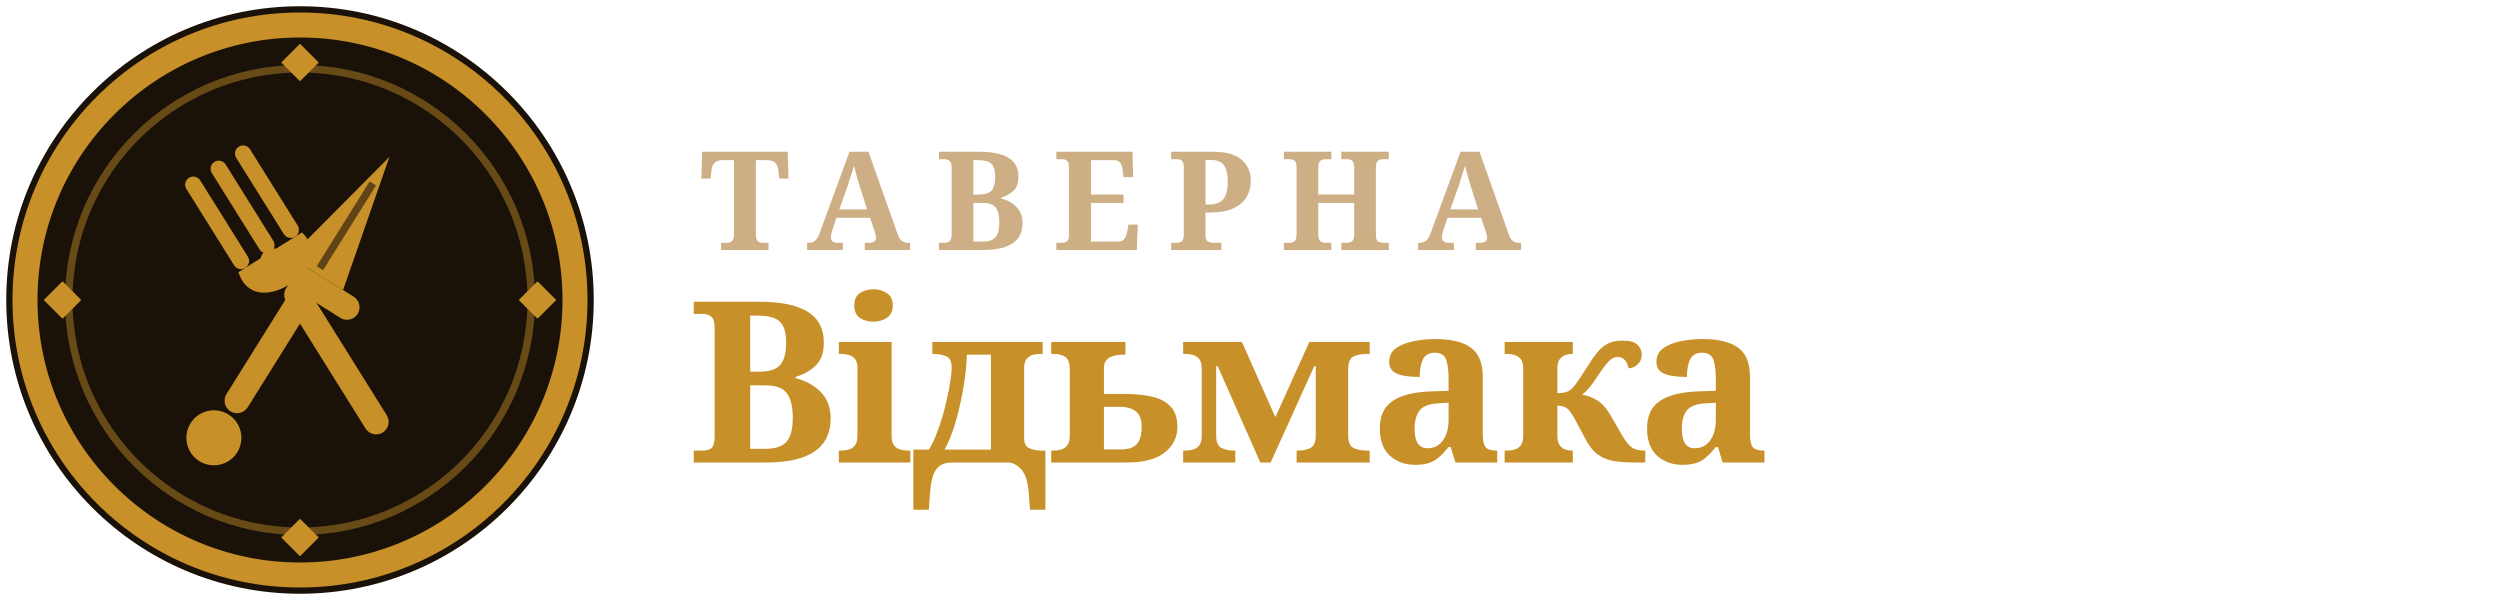
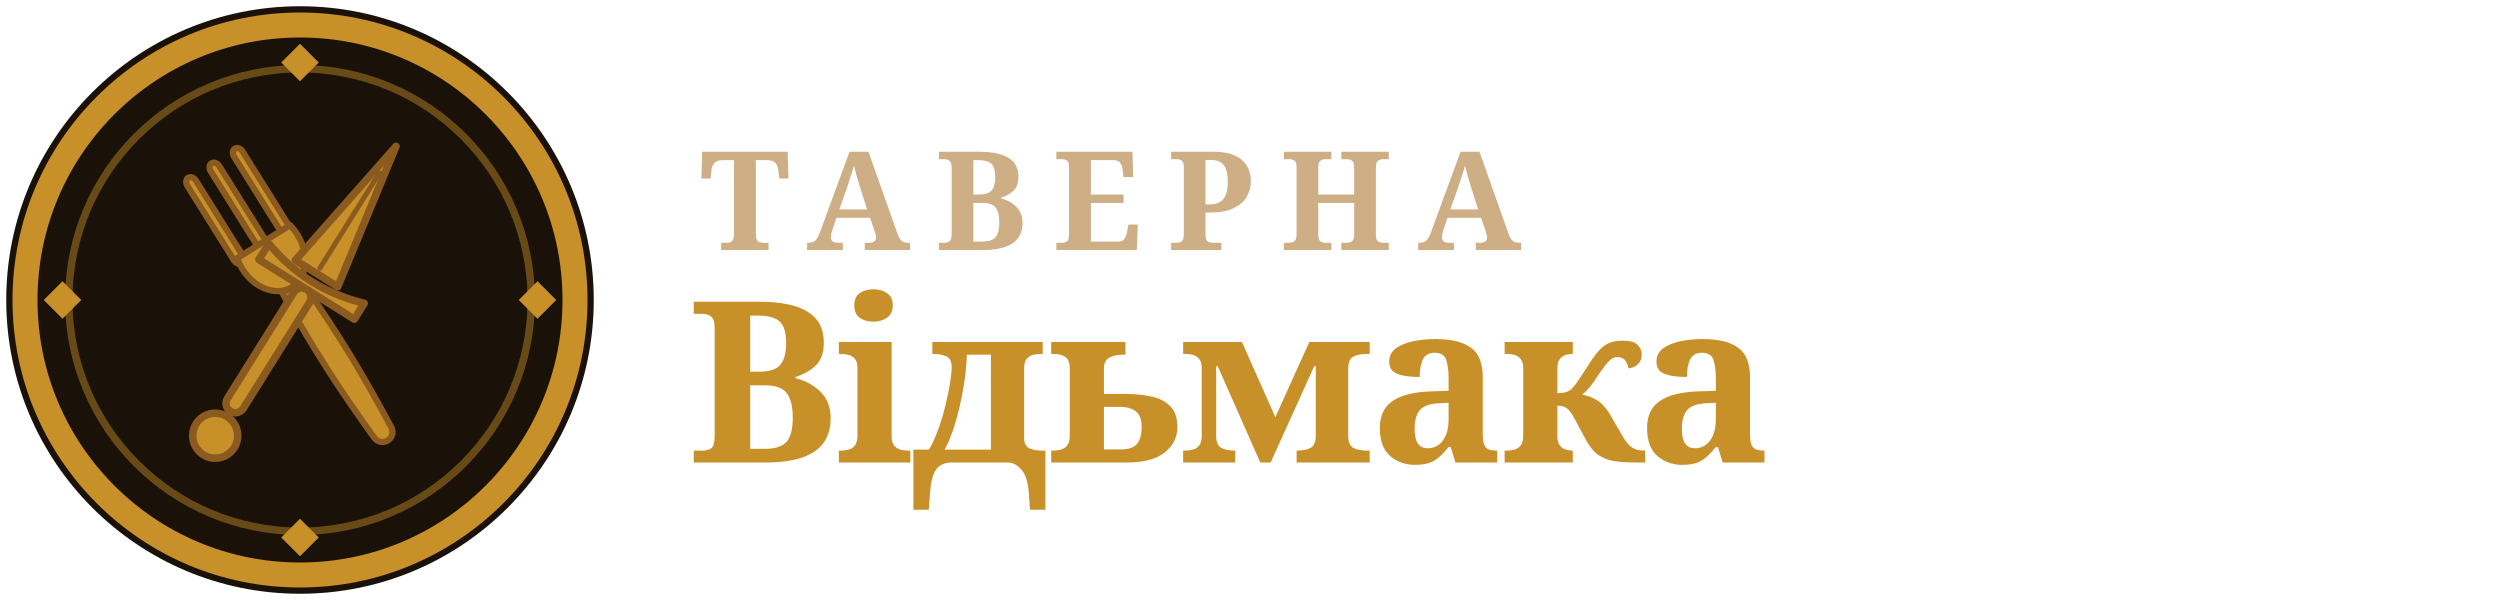
<svg xmlns="http://www.w3.org/2000/svg" id="logo-mark" viewBox="0 0 200 48" role="img" aria-label="Таверна Відьмака">
  <circle cx="24" cy="24" r="23.5" fill="#1a1108" />
  <circle cx="24" cy="24" r="22" fill="none" stroke="#c89028" stroke-width="2" />
  <circle cx="24" cy="24" r="18.5" fill="none" stroke="#c89028" stroke-width="0.6" opacity="0.45" />
  <polygon points="24,3.5 25.5,5 24,6.5 22.5,5" fill="#c89028" />
  <polygon points="24,41.5 25.5,43 24,44.5 22.5,43" fill="#c89028" />
  <polygon points="3.5,24 5,25.5 6.5,24 5,22.5" fill="#c89028" />
  <polygon points="41.5,24 43,25.5 44.5,24 43,22.5" fill="#c89028" />
-   <g transform="rotate(-32, 24, 24)" fill="#c89028">
-     <rect x="21" y="11" width="1.3" height="8.5" rx="0.65" />
-     <rect x="23.4" y="11" width="1.3" height="8.5" rx="0.65" />
-     <rect x="25.7" y="11" width="1.3" height="8.5" rx="0.65" />
-     <path d="M21 19.5 C20.5 21.5 22 22.5 24 22.5 C26 22.5 27.5 21.5 27 19.5 Z" />
-     <rect x="23" y="22.5" width="2" height="14" rx="1" />
+   <g transform="rotate(-32 24 24)" fill="#c89028" stroke="#8a5a1f" stroke-width="0.5" stroke-linejoin="round" stroke-linecap="round">
+     <path d="M21.2 11.5 C21.2 10.8 22 10.8 22 11.5 L22 18.5 C22 19.2 21.2 19.2 21.2 18.5 Z" />
+     <path d="M23.4 11.5 C23.4 10.8 24.2 10.8 24.2 11.5 L24.2 18.5 C24.2 19.2 23.4 19.2 23.4 18.5 Z" />
+     <path d="M25.6 11.5 C25.6 10.8 26.4 10.8 26.4 11.5 L26.4 18.5 C26.4 19.2 25.6 19.2 25.6 18.5 Z" />
+     <path d="M21.5 18.5 C21 21 22.5 22.8 24 22.8 C25.5 22.8 27 21 26.5 18.5 Z" />
+     <path d="M23.1 22.8 C22.8 28 22.9 32 23.2 36.5 C23.3 37.5 24.7 37.5 24.8 36.5 C25.1 32 25.2 28 24.9 22.8 Z" />
  </g>
-   <g transform="rotate(32, 24, 24)" fill="#c89028">
-     <path d="M24 10.5 L21.5 21.5 L26.5 21.5 Z" />
-     <line x1="24" y1="13" x2="24" y2="21" stroke="#1a1108" stroke-width="0.6" opacity="0.6" />
-     <rect x="19.5" y="21.5" width="9" height="2" rx="1" />
-     <rect x="23" y="23.5" width="2" height="11" rx="1" />
-     <circle cx="24" cy="37" r="2.2" />
+   <g transform="rotate(32 24 24)" fill="#c89028" stroke="#8a5a1f" stroke-width="0.6" stroke-linejoin="round" stroke-linecap="round">
+     <path d="M24 9.5 L22 21.5 L26 21.5 Z" />
+     <line x1="24" y1="12" x2="24" y2="21" stroke-width="0.4" />
+     <path d="M19.5 21.5 Q24 23 28.5 21.5 L28.5 23 L19.5 23 Z" />
+     <rect x="23.25" y="23" width="1.5" height="11.5" rx="0.75" />
+     <circle cx="24" cy="36.8" r="1.8" />
  </g>
  <text x="56" y="20" font-family="'Playfair Display', Georgia, serif" font-size="11" font-weight="600" letter-spacing="2" fill="#c4a070" opacity="0.85">ТАВЕРНА</text>
  <text x="55" y="37" font-family="'Playfair Display', Georgia, serif" font-size="18" font-weight="700" letter-spacing="-0.3" fill="#c89028">Відьмака</text>
</svg>
